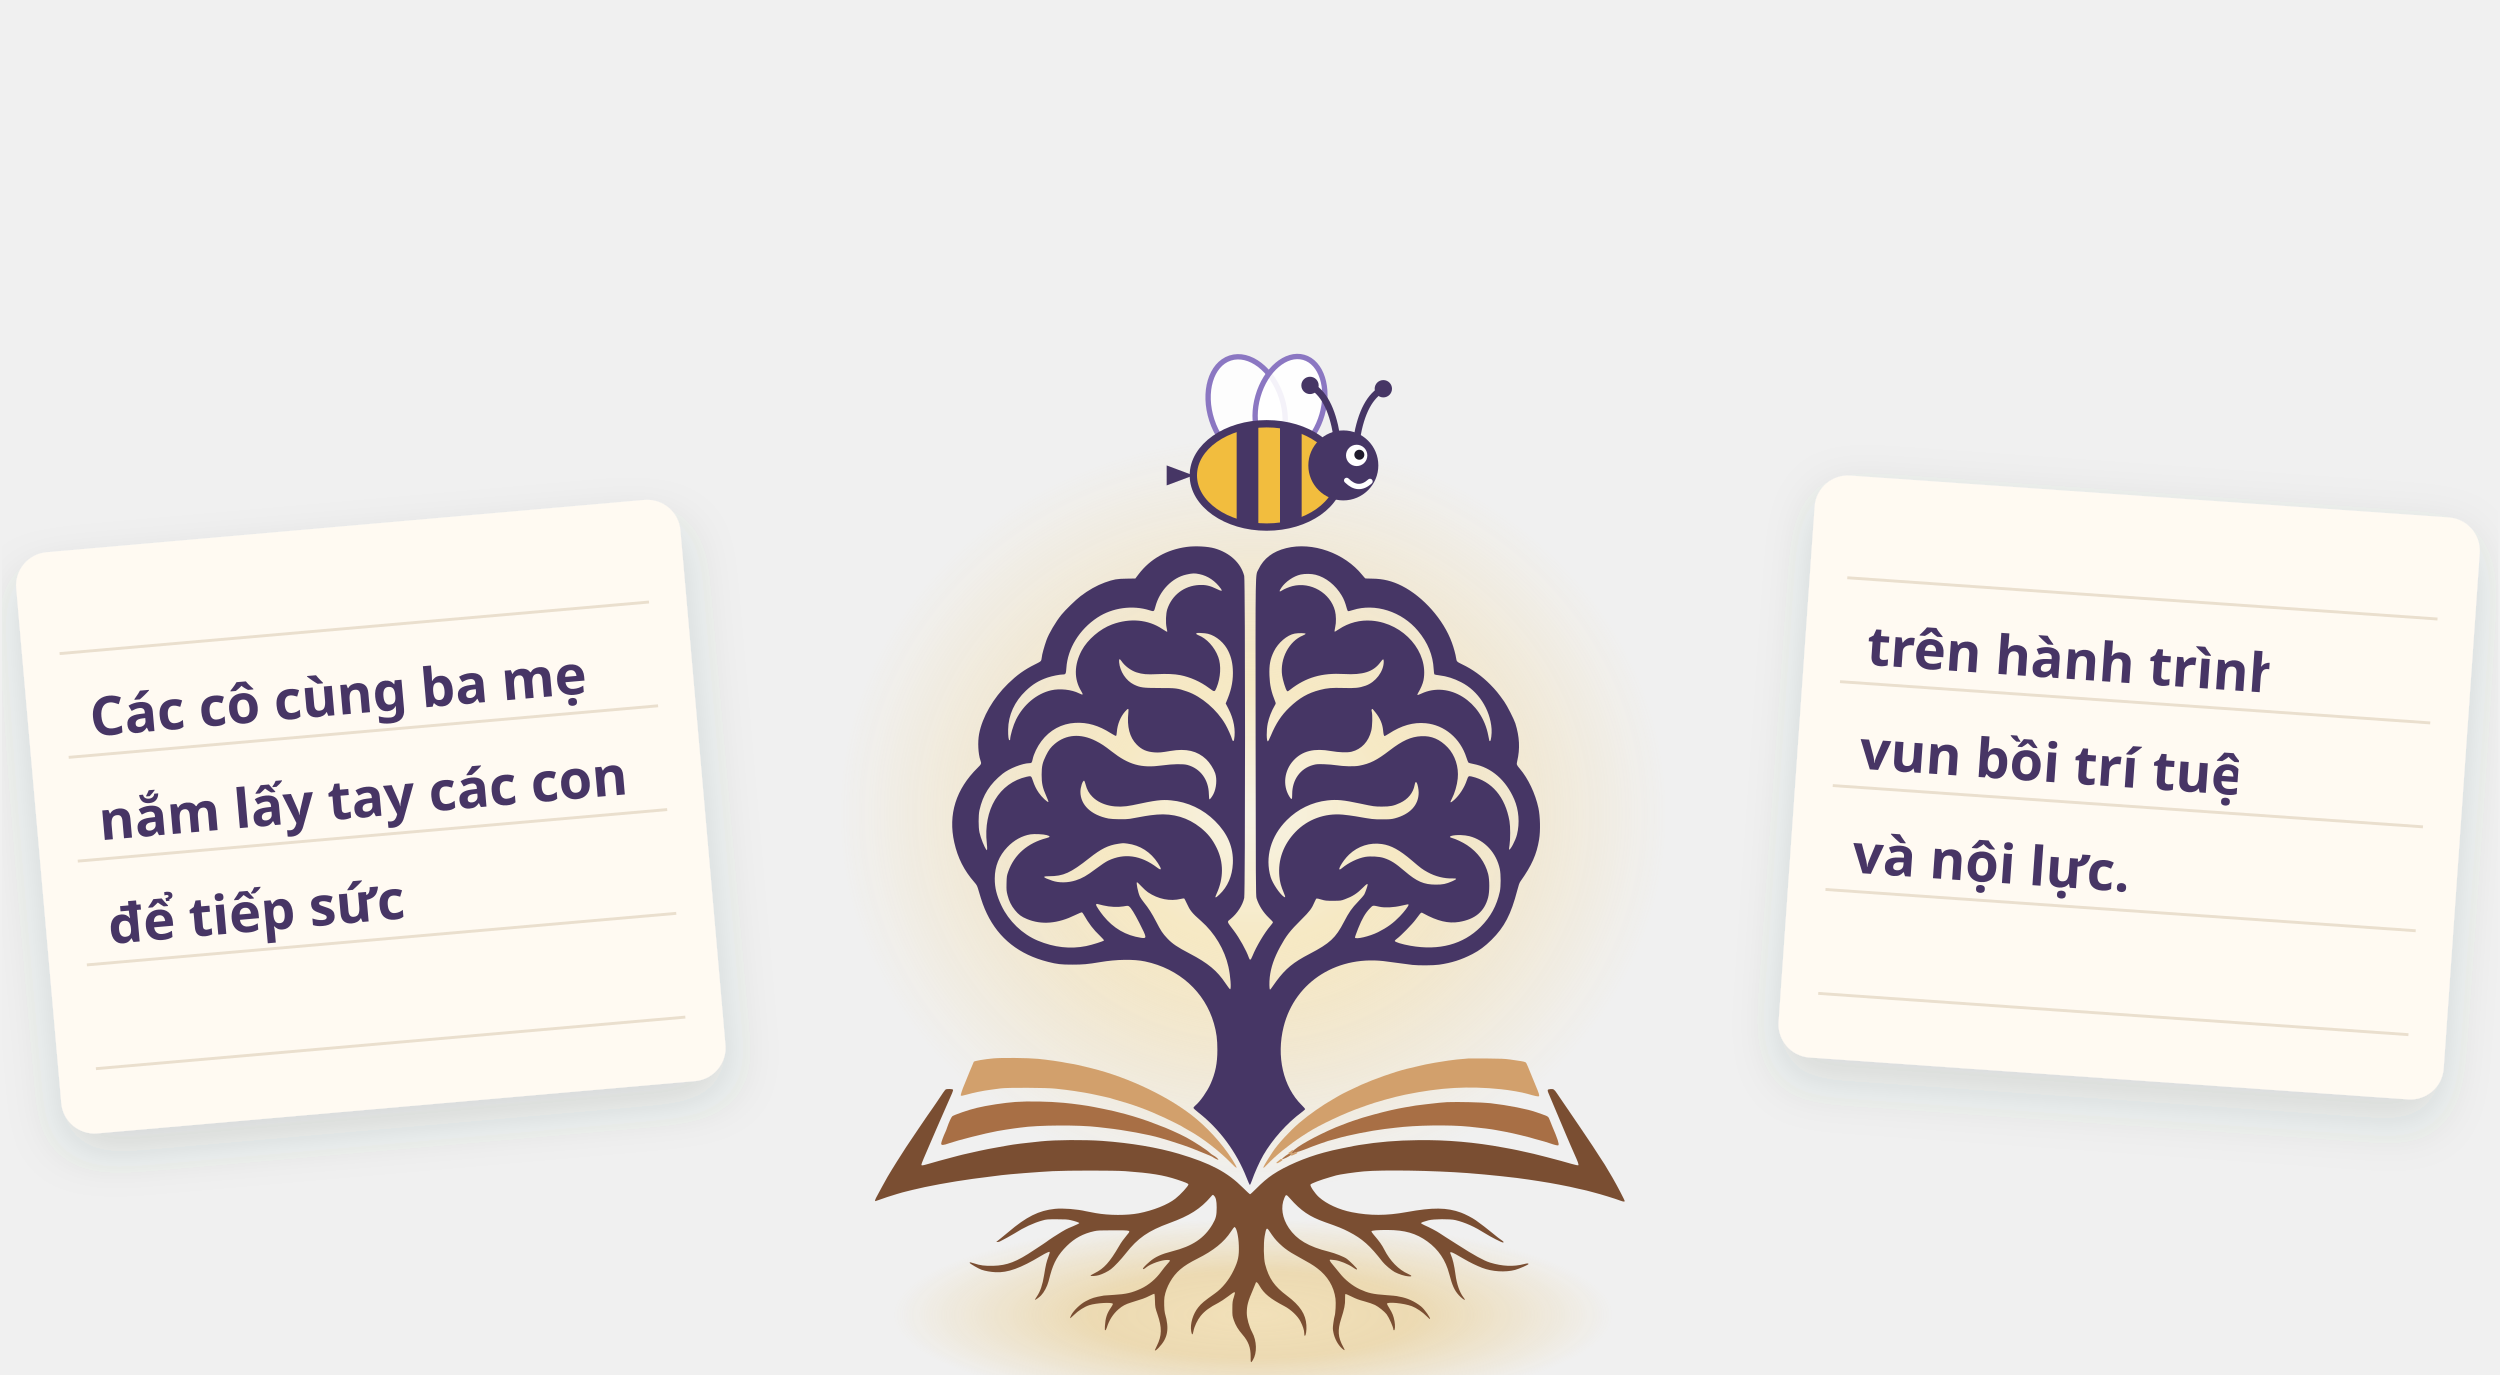
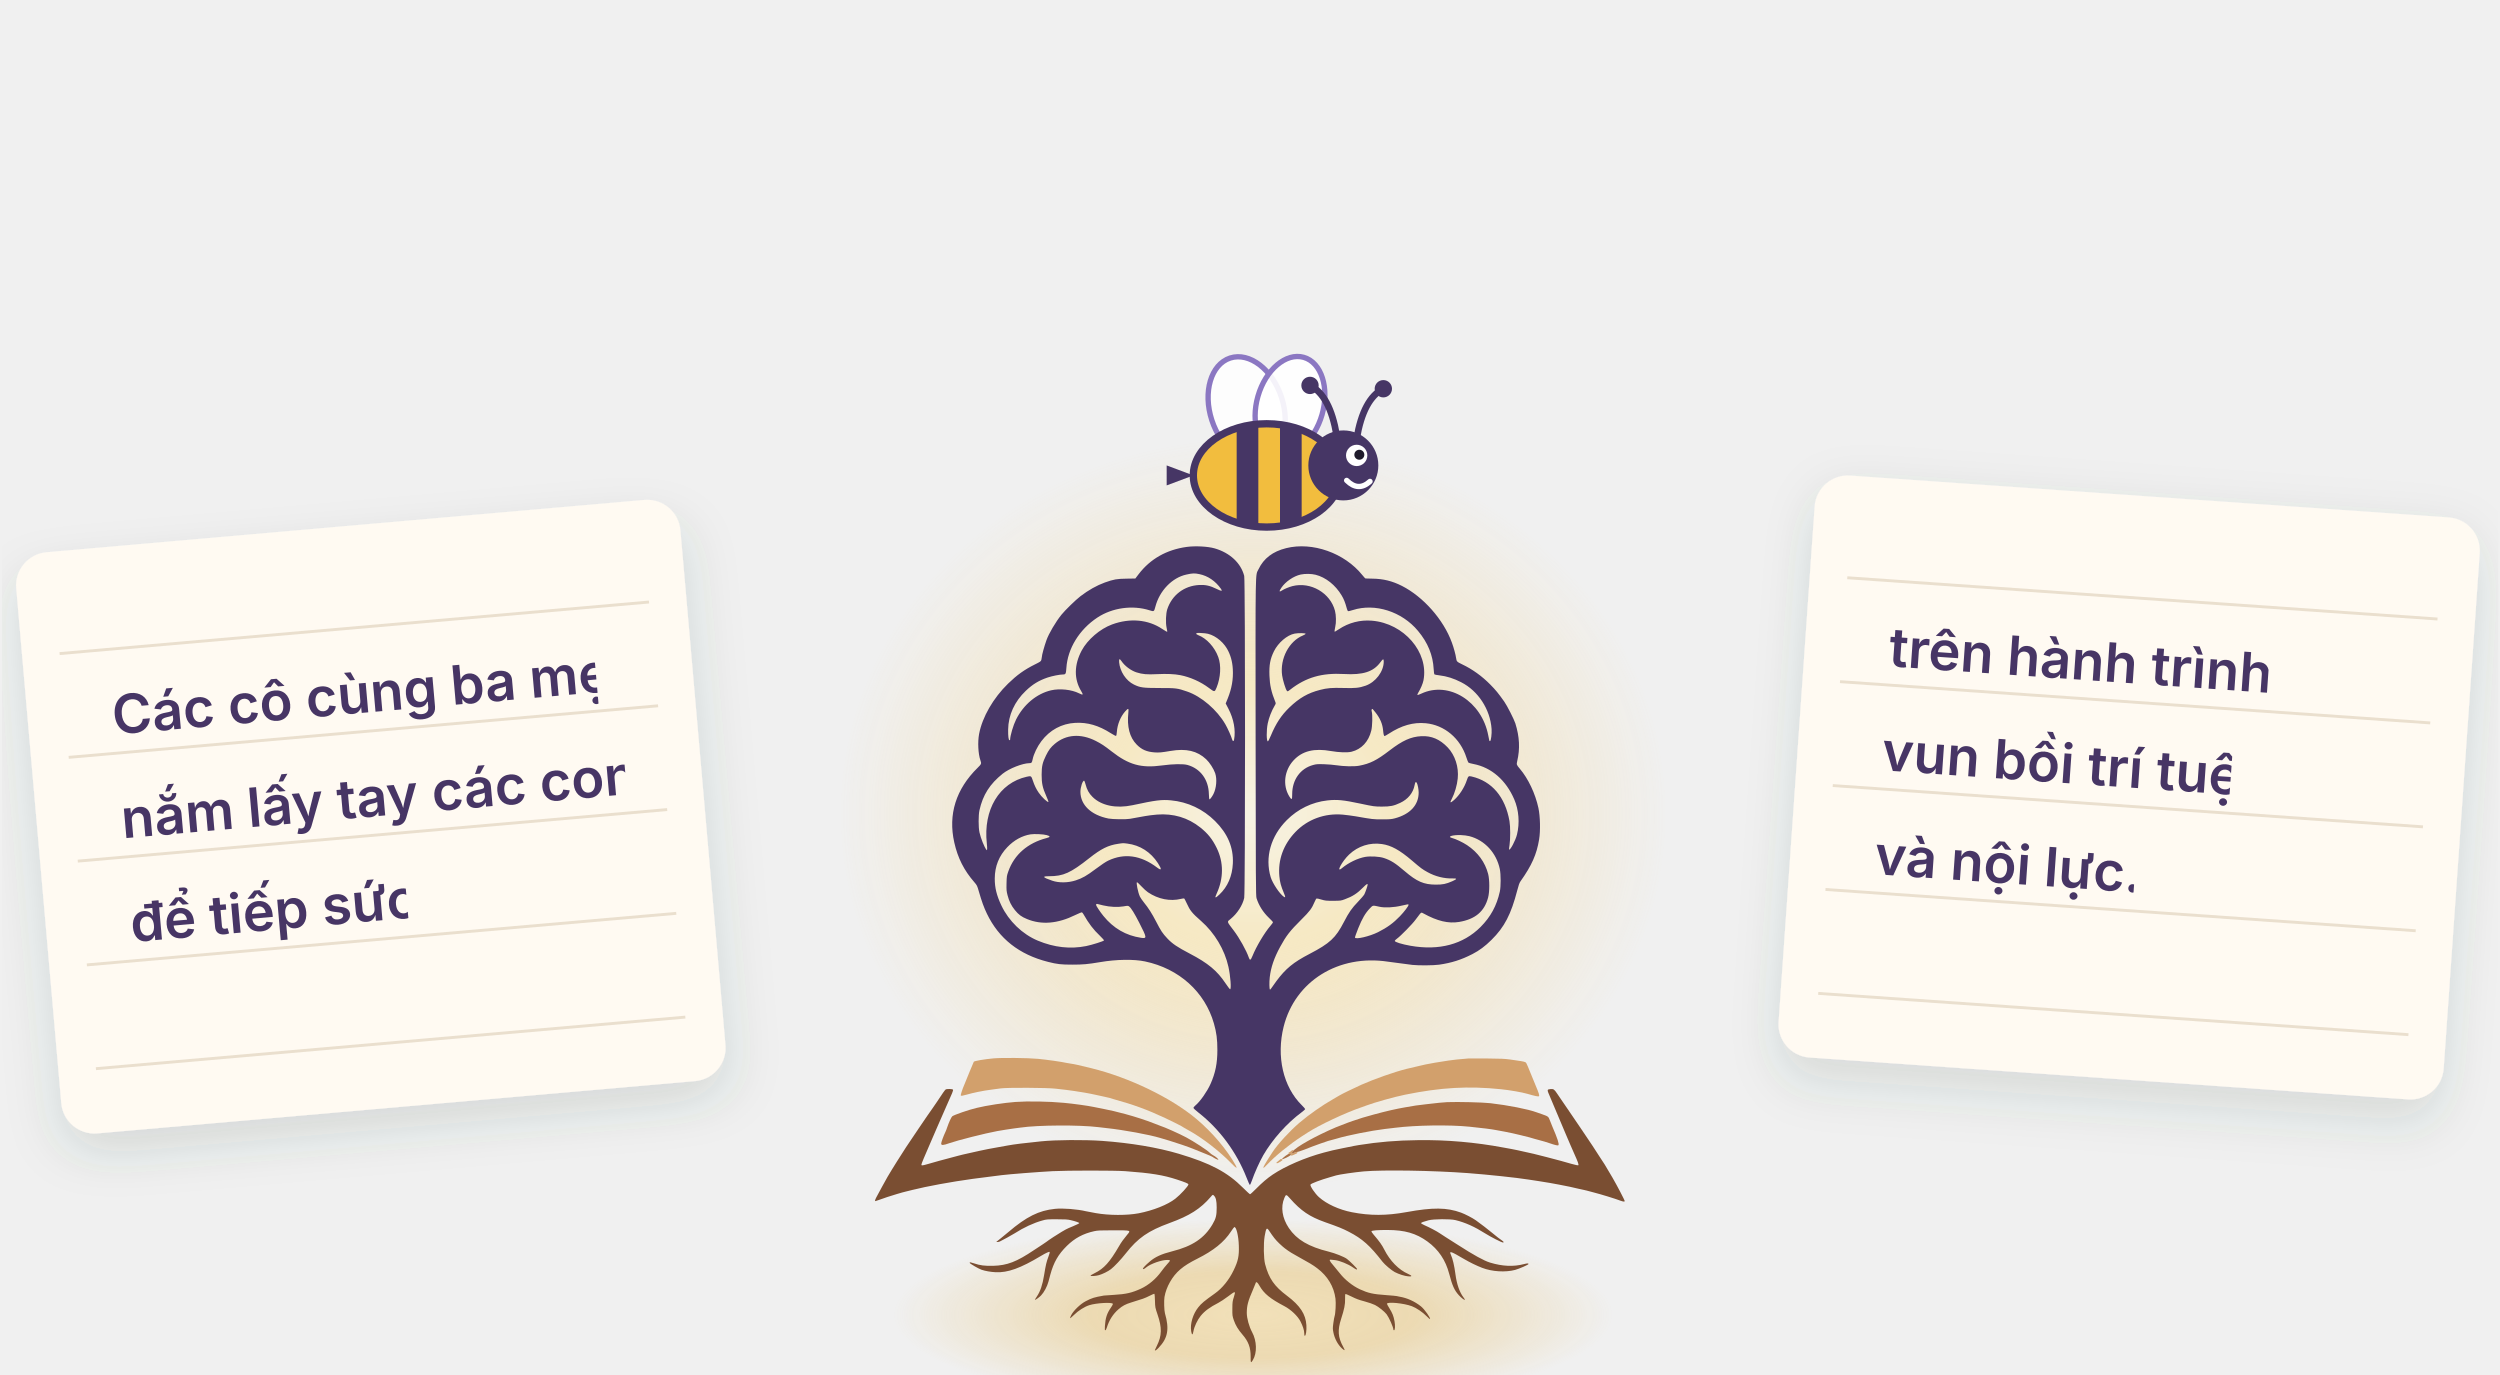
<svg xmlns="http://www.w3.org/2000/svg" viewBox="0 0 1200 660" aria-hidden="true" focusable="false">
  <defs>
    <radialGradient id="o-gm">
      <stop offset="0" stop-color="#F6C453" />
      <stop offset=".45" stop-color="#E3A92B" stop-opacity=".9" />
      <stop offset="1" stop-color="#E3A92B" stop-opacity="0" />
    </radialGradient>
    <radialGradient id="o-gn">
      <stop offset="0" stop-color="#FFF6D6" />
      <stop offset=".35" stop-color="#FFE08A" stop-opacity=".95" />
      <stop offset=".7" stop-color="#F6C453" stop-opacity=".35" />
      <stop offset="1" stop-color="#F6C453" stop-opacity="0" />
    </radialGradient>
    <linearGradient id="o-vang" x1="0" y1="0" x2="0" y2="1">
      <stop offset="0" stop-color="#FFE28A" />
      <stop offset=".55" stop-color="#F6C453" />
      <stop offset="1" stop-color="#E3A92B" />
    </linearGradient>
    <filter id="o-bong" x="-20%" y="-20%" width="140%" height="150%">
      <feDropShadow dx="0" dy="10" stdDeviation="12" flood-color="#2d5a46" flood-opacity=".14" />
    </filter>
    <filter id="o-hao" x="-30%" y="-30%" width="160%" height="160%">
      <feGaussianBlur stdDeviation="7" result="m" />
      <feMerge>
        <feMergeNode in="m" />
        <feMergeNode in="SourceGraphic" />
      </feMerge>
    </filter>
    <clipPath id="o-k-trai-0">
-       <rect x="-134.2" y="-83.8" height="46.8" width="256.1" />
+       <rect x="-123.5" y="-83.8" height="46.8" width="237.1" />
    </clipPath>
    <clipPath id="o-k-trai-1">
-       <rect x="-134.2" y="-33.8" height="46.8" width="268.3" />
+       <rect x="-123.5" y="-33.8" height="46.8" width="247" />
    </clipPath>
    <clipPath id="o-k-trai-2">
-       <rect x="-134.2" y="16.2" height="46.8" width="150.9" />
+       <rect x="-123.5" y="16.2" height="46.8" width="137.2" />
    </clipPath>
    <clipPath id="o-k-phai-0">
-       <rect x="-134.2" y="-83.8" height="46.8" width="197.3" />
+       <rect x="-123.5" y="-83.8" height="46.8" width="186.3" />
    </clipPath>
    <clipPath id="o-k-phai-1">
-       <rect x="-134.2" y="-33.8" height="46.8" width="185.9" />
+       <rect x="-123.5" y="-33.8" height="46.8" width="171.8" />
    </clipPath>
    <clipPath id="o-k-phai-2">
-       <rect x="-134.2" y="16.2" height="46.8" width="138.9" />
+       <rect x="-123.5" y="16.2" height="46.8" width="129.1" />
    </clipPath>
  </defs>
  <style>
    .o-canh { transform-box: fill-box; transform-origin: 50% 100%; animation: o-vo 0.11s ease-in-out infinite alternate; }
    @keyframes o-vo { from { transform: scaleY(1); } to { transform: scaleY(0.45); } }
    .o-than { animation: o-nhun 0.6s ease-in-out infinite alternate; }
    @keyframes o-nhun { from { transform: translateY(0); } to { transform: translateY(-4px); } }
-     .o-chu { font-family: "Be Vietnam Pro", system-ui, sans-serif; font-weight: 600; fill: #463665; }
+     .o-chu { font-family: -apple-system, BlinkMacSystemFont, "Inter", "Segoe UI", Roboto, sans-serif; font-weight: 600; fill: #463665; }
    .o-canh, .o-than { animation: none; }</style>
  <ellipse cx="601.5" cy="390.6" rx="198" ry="180" fill="url(#o-gn)" opacity=".45" />
  <ellipse cx="601.5" cy="631.1" rx="172.8" ry="46" fill="url(#o-gm)" opacity=".35" />
  <g transform="translate(178 392) rotate(-5)" filter="url(#o-bong)">
    <rect x="-160.0" y="-140.0" width="320" height="280" rx="16" fill="#fffaf2" />
    <line x1="-142" x2="142" y1="-91" y2="-91" stroke="#eadfce" stroke-width="1.4" />
    <line x1="-142" x2="142" y1="-41" y2="-41" stroke="#eadfce" stroke-width="1.4" />
    <line x1="-142" x2="142" y1="9" y2="9" stroke="#eadfce" stroke-width="1.4" />
    <line x1="-142" x2="142" y1="59" y2="59" stroke="#eadfce" stroke-width="1.4" />
    <line x1="-142" x2="142" y1="109" y2="109" stroke="#eadfce" stroke-width="1.4" />
    <g class="o-chu" font-size="26">
-       <text x="-130.2" y="-50" clip-path="url(#o-k-trai-0)">Các cô cùng ba mẹ</text>
-       <text x="-130.2" y="0" clip-path="url(#o-k-trai-1)">nắm lấy tay các con</text>
-       <text x="-130.2" y="50" clip-path="url(#o-k-trai-2)">để tiếp sức</text>
+       <text x="-119.5" y="-50" clip-path="url(#o-k-trai-0)">Các cô cùng ba mẹ</text>
+       <text x="-119.5" y="0" clip-path="url(#o-k-trai-1)">nắm lấy tay các con</text>
+       <text x="-119.5" y="50" clip-path="url(#o-k-trai-2)">để tiếp sức</text>
    </g>
  </g>
  <g transform="translate(1022 378) rotate(4)" filter="url(#o-bong)">
    <rect x="-160.0" y="-140.0" width="320" height="280" rx="16" fill="#fffaf2" />
    <line x1="-142" x2="142" y1="-91" y2="-91" stroke="#eadfce" stroke-width="1.4" />
    <line x1="-142" x2="142" y1="-41" y2="-41" stroke="#eadfce" stroke-width="1.4" />
    <line x1="-142" x2="142" y1="9" y2="9" stroke="#eadfce" stroke-width="1.4" />
    <line x1="-142" x2="142" y1="59" y2="59" stroke="#eadfce" stroke-width="1.4" />
    <line x1="-142" x2="142" y1="109" y2="109" stroke="#eadfce" stroke-width="1.4" />
    <g class="o-chu" font-size="26">
-       <text x="-130.2" y="-50" clip-path="url(#o-k-phai-0)">trên hành trình</text>
-       <text x="-130.2" y="0" clip-path="url(#o-k-phai-1)">vun bồi trí tuệ</text>
-       <text x="-130.2" y="50" clip-path="url(#o-k-phai-2)">và nội lực.</text>
+       <text x="-119.5" y="-50" clip-path="url(#o-k-phai-0)">trên hành trình</text>
+       <text x="-119.5" y="0" clip-path="url(#o-k-phai-1)">vun bồi trí tuệ</text>
+       <text x="-119.5" y="50" clip-path="url(#o-k-phai-2)">và nội lực.</text>
    </g>
  </g>
  <g transform="translate(420 262.2) scale(0.22059) translate(-177 -18)">
    <g transform="translate(0,1815) scale(0.1,-0.1)" fill="#D2A06C">
      <path d="M4345 6826 c-207 -20 -408 -54 -425 -73 -4 -4 -48 -109 -98 -233 -50 -124 -100 -247 -112 -275 -37 -83 -80 -217 -74 -227 7 -11 42 -6 124 18 135 40 369 88 530 108 69 9 166 22 215 29 146 20 1010 16 1195 -6 80 -9 186 -21 235 -27 50 -6 131 -17 180 -25 50 -8 148 -24 220 -35 71 -12 188 -35 260 -52 71 -16 152 -34 179 -39 26 -4 69 -15 95 -22 25 -8 64 -20 86 -26 441 -122 739 -231 1131 -414 166 -77 360 -176 404 -207 14 -9 61 -36 105 -60 296 -161 683 -461 942 -730 98 -101 125 -111 79 -27 -187 336 -507 714 -849 1002 -550 463 -1466 906 -2292 1108 -290 71 -362 87 -435 97 -41 6 -91 14 -110 19 -86 21 -424 69 -610 87 -218 21 -796 27 -975 10z" />
      <path d="M14680 6824 c-200 -16 -314 -28 -430 -45 -160 -23 -479 -77 -500 -85 -8 -3 -55 -14 -105 -24 -83 -18 -171 -39 -315 -74 -256 -64 -698 -220 -975 -343 -153 -68 -446 -211 -485 -237 -19 -13 -78 -47 -130 -76 -226 -127 -528 -338 -734 -514 -209 -178 -476 -469 -587 -641 -162 -249 -208 -329 -196 -341 4 -4 42 29 83 74 163 177 486 440 749 610 55 35 116 75 135 87 248 161 821 430 1160 545 30 10 80 28 110 40 180 68 610 188 845 236 778 158 1375 192 2084 119 189 -19 464 -67 576 -100 171 -50 240 -64 252 -52 15 15 2 59 -73 237 -29 69 -78 188 -109 265 -97 240 -94 233 -129 244 -32 11 -79 19 -311 52 -115 16 -206 21 -505 23 -201 2 -385 2 -410 0z" />
      <path d="M10833 4818 c-4 -7 -21 -20 -37 -28 -43 -22 -43 -38 -2 -46 36 -6 46 -18 24 -27 -7 -3 -3 -6 9 -6 19 -1 50 11 121 47 22 11 19 27 -5 30 -13 2 -33 -4 -45 -12 -12 -9 -33 -16 -46 -16 -23 0 -23 0 4 35 25 33 25 35 6 35 -12 0 -25 -6 -29 -12z" />
      <path d="M10579 4620 c-13 -11 -37 -31 -54 -44 -26 -21 -28 -25 -13 -31 11 -5 38 7 77 32 55 36 58 40 40 51 -24 15 -22 16 -50 -8z" />
    </g>
    <g transform="translate(0,1815) scale(0.1,-0.1)" fill="#A86F45">
      <path d="M4825 5878 c-250 -19 -617 -75 -845 -130 -173 -41 -490 -151 -529 -182 -19 -15 -74 -133 -107 -232 -14 -43 -34 -95 -44 -114 -34 -68 -90 -220 -90 -245 0 -46 39 -44 185 8 166 59 790 217 1035 261 126 22 264 44 360 57 47 6 112 14 145 19 378 56 1285 61 1695 10 41 -5 122 -15 180 -21 373 -40 927 -142 1165 -214 28 -8 120 -36 205 -61 85 -26 211 -67 280 -91 69 -25 136 -48 150 -53 14 -4 70 -26 125 -49 55 -23 159 -65 230 -93 72 -28 137 -57 145 -63 34 -26 110 -65 127 -65 25 1 -54 72 -111 99 -23 12 -57 37 -76 57 -52 53 -343 243 -510 332 -143 77 -474 224 -560 250 -19 6 -78 28 -130 50 -154 63 -422 150 -630 206 -220 58 -294 76 -465 110 -99 19 -200 40 -225 45 -125 27 -452 72 -650 90 -331 31 -776 39 -1055 19z" />
      <path d="M14220 5874 c-47 -2 -125 -8 -175 -14 -49 -5 -173 -19 -275 -31 -192 -21 -276 -33 -470 -69 -63 -12 -128 -24 -145 -27 -34 -5 -265 -58 -340 -78 -27 -7 -113 -30 -190 -50 -168 -44 -336 -96 -462 -141 -51 -19 -94 -34 -97 -34 -6 0 -212 -80 -268 -104 -439 -187 -873 -430 -940 -527 -28 -39 -28 -39 -5 -39 13 0 32 7 43 15 10 8 35 15 55 15 20 0 92 23 160 50 209 85 563 210 595 210 8 0 55 13 106 29 226 70 764 177 1053 211 55 6 154 18 220 26 448 57 1192 68 1625 23 296 -31 467 -52 575 -73 44 -8 132 -24 195 -36 63 -12 140 -28 170 -35 30 -8 107 -26 170 -40 63 -14 147 -35 185 -46 39 -11 93 -27 120 -35 28 -8 66 -18 85 -23 117 -31 163 -45 230 -68 138 -47 189 -58 201 -46 21 21 -20 147 -130 401 -15 37 -41 100 -56 140 -30 82 -36 86 -170 133 -44 15 -98 34 -120 42 -185 68 -621 154 -1005 198 -170 19 -700 32 -940 23z" />
      <path d="M10702 4705 c-105 -79 -97 -96 19 -40 80 40 127 75 98 75 -8 0 -23 3 -35 6 -14 4 -39 -9 -82 -41z" />
    </g>
    <g transform="translate(0,1815) scale(0.1,-0.1)" fill="#7A4E32">
      <path d="M3308 6150 c-16 -10 -75 -94 -196 -279 -34 -53 -75 -112 -90 -131 -15 -19 -68 -95 -117 -167 -50 -73 -134 -197 -187 -275 -192 -281 -373 -555 -466 -708 -52 -85 -102 -166 -112 -180 -30 -43 -155 -260 -210 -365 -29 -55 -77 -143 -106 -196 -52 -93 -64 -129 -45 -129 5 0 40 12 77 26 87 33 272 94 389 128 50 14 104 30 120 35 17 5 50 13 75 19 25 6 90 22 145 36 316 79 830 174 1315 241 94 13 204 27 625 80 166 21 809 71 1110 87 335 17 1339 17 1580 0 565 -42 826 -84 1127 -183 188 -62 248 -87 248 -106 0 -34 -174 -224 -286 -311 -167 -131 -483 -256 -798 -317 -255 -48 -645 -47 -931 4 -99 18 -196 36 -215 41 -189 45 -504 70 -673 52 -352 -36 -621 -170 -1017 -507 -52 -44 -124 -103 -158 -130 -121 -95 -111 -84 -80 -85 15 0 40 5 55 12 39 17 269 143 323 178 196 126 412 226 600 278 90 26 107 27 315 27 178 0 235 -3 300 -18 111 -26 190 -54 190 -66 0 -6 -60 -36 -133 -66 -73 -29 -147 -63 -165 -74 -18 -11 -54 -32 -82 -47 -54 -29 -309 -196 -338 -222 -9 -8 -39 -29 -67 -46 -27 -17 -115 -75 -196 -129 -385 -259 -587 -336 -895 -345 -182 -4 -284 9 -415 54 -81 27 -94 29 -94 11 0 -16 197 -130 260 -151 84 -28 195 -47 305 -53 263 -13 539 86 985 354 107 64 180 97 189 88 7 -7 -2 -43 -25 -103 -44 -118 -57 -173 -94 -400 -35 -217 -83 -357 -159 -469 -27 -40 -46 -73 -42 -73 16 0 98 59 133 96 67 70 134 195 163 304 10 36 28 103 40 150 72 266 172 441 359 625 171 169 356 268 597 321 72 16 130 19 411 19 397 0 389 2 306 -96 -79 -95 -130 -165 -178 -249 -201 -347 -328 -488 -526 -585 -52 -26 -94 -50 -94 -56 0 -16 112 -10 181 10 83 24 199 81 264 131 74 57 218 210 320 340 266 339 490 494 956 664 437 159 672 309 896 570 41 48 43 49 62 32 49 -44 65 -112 66 -266 0 -171 -16 -237 -91 -365 -175 -300 -439 -477 -874 -586 -235 -59 -377 -124 -496 -228 -91 -79 -144 -135 -144 -152 0 -19 27 -8 73 30 92 77 330 161 455 161 78 0 78 -7 1 -90 -33 -36 -91 -108 -129 -161 -116 -161 -277 -297 -442 -373 -199 -92 -328 -121 -593 -136 -99 -5 -196 -12 -215 -15 -212 -38 -257 -51 -395 -123 -114 -59 -263 -201 -314 -300 -18 -35 -30 -66 -27 -70 4 -3 41 28 84 70 95 95 229 180 336 214 150 48 497 68 512 29 3 -7 -15 -42 -39 -77 -90 -128 -123 -229 -134 -406 -5 -76 -3 -92 8 -92 9 0 22 22 33 57 50 163 136 298 257 402 84 73 151 108 274 146 250 76 298 93 394 142 57 30 108 50 112 46 4 -4 9 -73 11 -153 4 -144 5 -146 56 -297 99 -288 95 -461 -13 -678 -25 -49 -45 -93 -45 -97 0 -21 31 -2 81 50 201 209 238 407 138 752 -17 58 -23 279 -10 354 20 113 58 216 120 326 124 217 278 349 591 505 356 178 585 362 735 592 33 51 66 94 72 97 43 18 94 -188 100 -405 7 -226 -15 -331 -113 -534 -99 -207 -246 -389 -404 -501 -245 -175 -291 -214 -364 -303 -117 -144 -183 -363 -156 -522 16 -91 33 -90 50 4 18 99 87 244 157 330 89 108 193 185 388 286 44 23 136 84 205 136 168 127 172 126 128 -15 -28 -87 -31 -107 -32 -250 -1 -151 0 -157 32 -252 37 -108 95 -205 189 -313 129 -149 178 -282 177 -478 -1 -141 4 -148 48 -76 95 155 88 417 -17 609 -65 120 -115 303 -115 417 1 163 26 256 137 512 25 57 49 116 53 130 12 49 41 32 87 -51 95 -169 234 -283 542 -444 140 -73 291 -216 349 -331 52 -102 82 -194 82 -253 0 -45 4 -60 14 -60 22 0 40 119 33 229 -14 240 -137 428 -421 641 -279 209 -394 376 -477 687 -33 125 -38 446 -10 612 31 174 45 194 92 124 100 -150 142 -203 225 -283 52 -49 107 -98 122 -107 15 -10 45 -32 67 -49 22 -18 103 -67 180 -109 296 -164 360 -202 458 -276 225 -169 363 -397 397 -661 13 -93 0 -329 -19 -381 -6 -15 -18 -82 -27 -148 -15 -113 -15 -128 0 -204 27 -139 100 -273 190 -353 64 -56 70 -45 22 41 -112 203 -123 359 -44 602 70 217 90 315 87 439 -1 52 1 98 5 104 4 6 56 -15 134 -54 99 -50 160 -73 282 -105 92 -25 186 -57 230 -79 79 -40 206 -142 253 -203 52 -69 147 -282 147 -332 0 -8 6 -15 14 -15 22 0 28 97 11 193 -20 114 -45 178 -110 282 -30 48 -55 93 -55 100 0 50 366 15 543 -52 95 -35 236 -131 318 -215 38 -39 72 -68 75 -65 20 20 -121 217 -196 277 -137 109 -303 184 -463 210 -32 5 -61 11 -66 14 -4 3 -108 12 -230 21 -284 20 -388 43 -569 126 -159 73 -331 211 -438 349 -32 41 -96 119 -142 173 -88 101 -98 131 -45 122 15 -2 53 -6 84 -9 98 -10 287 -86 391 -160 70 -48 88 -55 88 -33 0 14 -163 177 -221 220 -59 44 -256 123 -394 157 -442 109 -699 262 -869 513 -147 219 -183 459 -98 657 35 82 41 81 123 -12 236 -268 426 -397 759 -515 299 -105 382 -139 520 -210 293 -151 460 -299 735 -654 49 -63 195 -186 265 -223 91 -47 213 -86 293 -93 90 -8 90 12 0 52 -207 90 -397 284 -523 534 -48 96 -104 175 -228 319 -30 34 -52 68 -49 76 7 18 137 29 347 28 379 -1 624 -72 870 -250 241 -175 397 -406 475 -706 67 -255 112 -356 209 -463 55 -60 122 -111 132 -100 3 3 -11 27 -32 54 -83 107 -147 292 -173 498 -25 190 -60 342 -101 431 -40 88 -2 75 292 -98 125 -73 264 -141 388 -189 216 -84 506 -102 718 -46 91 25 292 113 292 128 0 18 -24 18 -97 -1 -231 -60 -466 -50 -738 32 -133 40 -361 166 -705 388 -96 62 -213 137 -260 165 -47 29 -108 68 -135 88 -55 39 -219 125 -333 175 -41 18 -72 38 -70 44 5 14 55 32 163 61 112 29 470 32 585 4 211 -51 416 -143 650 -291 112 -72 355 -196 383 -196 29 0 19 18 -30 51 -53 36 -91 66 -192 149 -107 89 -250 199 -366 282 -73 52 -231 134 -323 168 -311 113 -611 116 -1187 11 -435 -79 -793 -80 -1190 -2 -276 54 -549 179 -714 327 -88 79 -202 248 -185 275 14 23 227 104 419 158 61 18 124 36 140 41 67 20 412 70 600 87 425 37 1514 19 2264 -37 436 -33 1060 -99 1316 -140 33 -5 137 -21 230 -35 94 -14 204 -32 245 -40 41 -8 127 -24 190 -35 151 -28 338 -67 425 -90 39 -10 88 -21 110 -24 22 -4 54 -11 70 -16 17 -5 84 -23 150 -40 160 -41 461 -133 585 -180 60 -22 86 -25 94 -11 6 9 -164 335 -266 511 -90 155 -148 253 -172 290 -13 19 -61 94 -108 165 -46 72 -115 177 -152 235 -37 58 -146 220 -242 360 -95 140 -207 305 -248 365 -41 61 -112 164 -157 230 -45 66 -104 153 -131 192 -57 86 -75 97 -140 91 -78 -8 -78 -11 -13 -160 31 -73 66 -155 77 -183 79 -192 211 -505 268 -635 38 -85 85 -195 105 -245 21 -49 61 -142 90 -205 68 -150 92 -217 79 -229 -5 -6 -61 5 -149 30 -77 22 -180 51 -230 65 -104 29 -543 143 -595 154 -64 14 -314 70 -355 79 -22 6 -80 17 -130 26 -49 9 -124 23 -165 30 -615 116 -1243 170 -1860 162 -476 -6 -856 -38 -1285 -106 -76 -12 -78 -13 -365 -71 -199 -40 -230 -48 -405 -94 -406 -109 -837 -295 -1110 -478 -120 -81 -230 -175 -367 -313 -62 -63 -119 -115 -127 -115 -7 0 -76 63 -153 140 -337 338 -706 534 -1393 739 -462 138 -1051 237 -1675 282 -385 27 -1005 23 -1325 -10 -374 -38 -583 -64 -725 -90 -30 -5 -118 -21 -195 -35 -77 -15 -180 -33 -230 -42 -77 -14 -236 -49 -545 -119 -36 -9 -81 -20 -100 -25 -19 -5 -93 -25 -165 -44 -188 -49 -341 -91 -494 -136 -136 -39 -151 -40 -151 -15 0 17 67 180 190 460 51 116 123 282 160 370 37 88 120 277 184 420 143 317 160 360 153 380 -7 17 -130 21 -159 5z" />
    </g>
    <g transform="translate(0,1815) scale(0.1,-0.1)" fill="#463665">
      <path d="M8550 17955 c-437 -61 -789 -261 -1042 -591 l-73 -96 -190 -3 c-215 -3 -280 -15 -474 -84 -175 -63 -359 -167 -531 -299 -106 -82 -332 -302 -413 -402 -124 -154 -274 -408 -325 -551 -50 -140 -102 -330 -102 -373 0 -11 -5 -37 -10 -57 -10 -34 -18 -40 -143 -102 -228 -114 -385 -226 -581 -416 -324 -316 -561 -727 -631 -1096 -33 -176 -20 -435 29 -574 26 -71 22 -81 -60 -161 -473 -465 -646 -1016 -509 -1625 76 -339 212 -608 438 -867 56 -65 61 -74 97 -200 63 -219 109 -346 175 -483 261 -543 703 -891 1331 -1049 200 -51 284 -60 529 -60 233 0 331 9 600 54 354 61 737 67 979 16 742 -156 1304 -662 1501 -1351 56 -196 75 -342 75 -580 0 -285 -43 -498 -149 -735 -74 -166 -227 -384 -327 -466 -24 -20 -44 -45 -44 -55 0 -11 43 -51 113 -106 452 -354 822 -854 1040 -1407 34 -88 67 -161 73 -163 6 -2 26 38 43 89 61 176 169 416 251 559 198 342 516 698 833 932 42 31 77 63 77 70 0 7 -32 44 -71 82 -408 401 -560 1063 -396 1715 250 989 1194 1575 2272 1410 100 -15 434 -59 530 -70 134 -15 463 -12 580 5 271 39 482 106 725 231 150 77 276 171 415 309 282 278 425 555 561 1079 29 113 46 161 70 195 245 346 351 584 405 911 31 186 24 500 -15 684 -67 313 -224 644 -406 856 -71 84 -73 89 -55 167 63 268 50 526 -41 818 -28 88 -180 388 -242 475 -133 187 -182 247 -302 369 -182 185 -390 335 -613 441 -116 56 -121 61 -132 135 -10 76 -52 229 -93 340 -180 497 -621 996 -1086 1232 -211 107 -407 155 -641 158 -77 1 -145 3 -151 4 -7 0 -38 34 -70 74 -386 480 -1086 728 -1656 586 -294 -73 -490 -223 -603 -460 -71 -150 -66 150 -63 -3664 3 -3182 5 -3444 20 -3493 49 -158 143 -306 269 -427 49 -46 89 -90 89 -97 0 -7 -25 -42 -56 -78 -128 -149 -307 -449 -390 -655 -40 -98 -56 -105 -81 -33 -51 150 -205 426 -327 586 -158 209 -151 185 -66 254 142 115 259 296 294 455 24 109 24 6912 0 7007 -71 280 -311 504 -644 600 -152 43 -421 57 -610 31z m276 -591 c188 -38 353 -151 473 -322 37 -54 13 -54 -94 -1 -145 71 -242 93 -380 86 -327 -16 -594 -219 -696 -530 -29 -89 -37 -286 -15 -394 9 -44 16 -83 16 -86 0 -16 -26 -3 -108 52 -306 207 -703 243 -1092 100 -264 -97 -536 -331 -663 -569 -165 -311 -169 -621 -11 -881 52 -86 44 -94 -46 -49 -164 82 -419 109 -610 65 -313 -74 -597 -310 -760 -635 -61 -122 -130 -355 -130 -441 0 -5 -6 -9 -14 -9 -20 0 -31 88 -29 230 4 315 139 611 385 845 150 143 282 223 475 289 98 33 264 66 336 66 55 0 63 15 71 138 27 426 281 840 676 1101 325 214 765 275 1135 157 97 -31 97 -30 126 79 90 347 365 632 675 699 137 30 176 31 280 10z m2530 -14 c221 -55 435 -225 569 -452 48 -80 76 -151 111 -280 8 -31 20 -58 27 -61 7 -2 53 8 102 24 485 156 1070 -31 1421 -453 215 -258 325 -528 341 -835 3 -58 10 -106 17 -112 6 -5 54 -14 106 -20 162 -19 314 -67 475 -150 371 -189 632 -590 662 -1018 7 -102 -13 -263 -34 -263 -16 0 -15 -3 -38 120 -139 745 -857 1195 -1458 913 -42 -20 -80 -33 -84 -29 -4 4 2 24 15 44 55 90 103 202 117 275 117 611 -426 1239 -1120 1297 -255 22 -507 -43 -720 -185 -46 -30 -86 -55 -89 -55 -10 0 -6 47 9 107 22 86 20 251 -6 349 -101 388 -529 637 -924 537 -75 -19 -183 -64 -232 -97 -61 -42 -64 -16 -8 65 89 130 266 250 416 283 98 21 232 19 325 -4z m-2406 -1274 c172 -13 375 -155 480 -336 76 -132 117 -277 126 -447 12 -217 -23 -417 -110 -634 l-45 -110 60 -116 c116 -225 159 -465 123 -670 -8 -45 -31 -41 -44 6 -16 61 -95 238 -146 326 -181 315 -522 608 -833 714 -212 73 -237 76 -596 76 -367 1 -425 9 -562 76 -171 83 -304 285 -321 487 -6 76 11 83 51 23 70 -105 206 -207 329 -246 129 -41 229 -49 449 -38 210 10 376 3 503 -22 217 -43 441 -143 620 -277 127 -95 127 -94 169 8 89 218 103 481 36 664 -79 215 -252 405 -432 474 -26 10 -47 24 -47 31 0 22 28 24 190 11z m2190 -10 c0 -7 -25 -24 -55 -36 -306 -124 -507 -507 -456 -871 13 -97 75 -299 101 -331 18 -22 18 -22 75 22 342 267 689 367 1169 340 415 -24 640 48 792 254 60 81 74 84 74 14 -1 -214 -177 -447 -397 -523 -135 -47 -226 -57 -478 -49 -255 7 -354 -1 -512 -42 -262 -67 -450 -175 -667 -383 -174 -168 -291 -345 -402 -611 -30 -73 -58 -125 -65 -125 -32 0 -34 240 -3 390 26 126 83 272 151 387 26 43 27 49 14 80 -86 212 -121 366 -128 575 -8 233 16 360 98 528 92 186 287 353 449 384 78 15 240 13 240 -3z m-3857 -1713 c-33 -310 27 -542 182 -699 109 -111 219 -158 393 -170 95 -6 144 -2 342 32 343 58 582 2 776 -181 75 -70 163 -207 196 -303 44 -129 27 -327 -39 -457 -28 -54 -74 -116 -85 -113 -6 2 -11 53 -13 118 -7 312 -184 552 -465 631 -92 26 -319 22 -550 -10 -457 -63 -727 12 -1100 304 -155 121 -224 167 -346 229 -327 166 -646 143 -891 -63 -88 -74 -133 -133 -193 -256 -76 -155 -93 -230 -94 -415 0 -189 20 -285 100 -464 29 -66 51 -123 48 -128 -14 -21 -148 105 -212 200 -54 78 -94 162 -126 259 -36 108 -38 109 -132 88 -600 -133 -952 -719 -871 -1450 12 -110 10 -165 -6 -144 -49 63 -124 250 -154 384 -24 112 -24 370 0 480 74 334 225 571 507 797 143 113 432 227 581 228 45 0 54 10 69 83 24 117 100 276 190 395 184 244 442 383 736 399 270 14 509 -55 777 -226 54 -34 104 -60 111 -58 8 3 15 35 19 89 11 161 80 330 178 441 71 80 83 77 72 -20z m5377 1 c101 -127 154 -251 166 -391 8 -86 18 -123 34 -123 6 0 45 23 88 50 278 181 533 254 804 229 409 -38 755 -329 887 -746 18 -56 38 -107 45 -112 7 -6 57 -19 112 -30 387 -75 704 -350 884 -769 100 -231 122 -517 59 -767 -31 -127 -149 -349 -172 -325 -3 3 2 46 10 95 20 129 20 406 -1 525 -93 527 -382 867 -824 970 -66 15 -74 9 -103 -78 -53 -163 -163 -332 -280 -435 -85 -74 -97 -66 -45 33 60 114 111 288 126 435 26 250 -58 509 -218 677 -171 179 -353 257 -576 245 -225 -12 -407 -94 -691 -312 -276 -212 -422 -286 -662 -331 -106 -20 -341 -14 -498 11 -55 9 -172 19 -261 22 -143 4 -169 3 -241 -17 -278 -75 -455 -322 -455 -633 1 -128 -11 -137 -65 -47 -146 240 -107 562 94 780 190 206 448 270 820 203 171 -30 354 -36 443 -14 215 53 371 219 429 460 24 95 30 345 10 415 -10 35 -3 54 18 56 2 0 30 -34 63 -76z m-6310 -1560 c31 -121 75 -201 154 -279 191 -189 513 -256 868 -180 513 110 633 125 838 106 365 -34 699 -191 960 -451 276 -275 402 -574 387 -920 -13 -277 -112 -508 -293 -679 -92 -88 -108 -83 -60 20 154 333 154 683 1 994 -94 192 -193 315 -357 446 -269 214 -588 309 -943 280 -82 -7 -197 -21 -255 -32 -58 -11 -145 -26 -195 -35 -49 -9 -112 -20 -138 -25 -79 -15 -382 -11 -467 6 -379 76 -609 296 -610 581 0 105 50 252 82 242 6 -2 18 -35 28 -74z m7211 24 c19 -36 38 -137 39 -204 1 -274 -185 -476 -520 -565 -74 -19 -110 -22 -275 -22 -196 0 -203 1 -580 67 -77 13 -202 29 -277 36 -392 35 -766 -103 -1030 -378 -261 -273 -382 -606 -349 -962 12 -133 33 -211 101 -373 35 -84 34 -99 -4 -74 -88 58 -246 294 -286 427 -128 431 2 892 350 1240 241 242 550 392 883 429 208 23 340 11 717 -69 290 -62 310 -65 470 -65 184 0 258 15 398 81 170 79 283 218 314 387 13 70 28 84 49 45z m-8053 -1134 c82 -23 80 -42 -8 -65 -408 -106 -700 -361 -828 -722 -35 -98 -36 -108 -40 -262 -3 -145 -1 -169 22 -258 33 -129 81 -227 160 -324 79 -98 143 -146 264 -195 314 -131 669 -101 1049 87 73 35 138 62 146 59 8 -3 24 -24 37 -47 107 -190 215 -333 351 -460 53 -51 94 -98 92 -104 -6 -17 -261 -97 -388 -123 -345 -69 -697 -30 -1050 117 -337 140 -634 426 -795 766 -103 218 -145 388 -144 587 1 266 92 493 274 683 145 152 320 248 504 278 83 13 283 4 354 -17z m9197 -23 c332 -87 587 -363 661 -716 24 -116 24 -383 0 -490 -68 -308 -200 -550 -420 -771 -378 -377 -901 -517 -1521 -408 -192 34 -345 81 -345 107 0 7 21 29 48 48 78 55 345 328 405 414 31 44 72 98 91 120 35 40 35 40 78 16 305 -168 544 -225 778 -186 351 59 550 226 631 530 34 127 34 387 1 514 -67 256 -225 472 -457 626 -92 62 -249 136 -327 156 -117 30 4 70 192 64 64 -2 136 -12 185 -24z m-7445 -161 c276 -34 511 -185 667 -427 88 -136 81 -170 -19 -94 -354 268 -711 318 -1064 150 -51 -24 -153 -92 -270 -180 -200 -150 -289 -201 -434 -249 -167 -55 -368 -58 -515 -7 -210 73 -227 97 -67 97 311 0 466 70 877 395 254 201 410 279 625 310 112 17 103 17 200 5z m5540 -10 c203 -29 386 -130 655 -360 196 -168 223 -188 341 -253 166 -92 362 -141 539 -135 107 3 106 -13 -5 -62 -136 -59 -205 -74 -360 -73 -257 1 -409 66 -674 293 -204 175 -301 236 -452 286 -96 33 -294 44 -409 24 -162 -29 -362 -126 -504 -244 -140 -118 -1 147 156 296 194 184 452 266 713 228z m-5232 -921 c47 -50 110 -108 141 -128 221 -150 482 -202 719 -144 42 11 67 12 73 6 6 -6 29 -53 53 -104 69 -154 117 -214 311 -383 294 -257 515 -627 596 -999 45 -204 65 -487 36 -487 -7 0 -51 57 -98 127 -183 276 -382 441 -782 650 -268 140 -376 213 -484 327 -108 115 -139 162 -245 367 -91 177 -169 299 -267 419 -34 41 -72 98 -86 125 -43 91 -88 315 -63 315 6 0 49 -41 96 -91z m4922 37 c0 -22 -48 -163 -71 -209 -12 -23 -74 -96 -138 -162 -133 -137 -198 -229 -308 -442 -179 -347 -305 -463 -748 -694 -351 -182 -519 -320 -719 -589 -39 -52 -85 -116 -101 -142 -17 -27 -34 -46 -40 -45 -15 5 -18 159 -5 271 25 214 95 420 227 661 130 239 211 344 459 590 189 188 227 240 290 387 15 37 34 70 42 73 7 3 55 -7 105 -23 85 -25 105 -27 257 -27 161 1 167 1 255 34 166 60 270 128 400 260 67 69 95 85 95 57z m-5755 -451 c148 -35 317 -43 445 -21 91 16 95 16 120 -2 43 -32 115 -149 219 -352 171 -334 172 -349 40 -330 -331 50 -601 207 -821 478 -68 84 -158 219 -158 237 0 17 12 26 29 21 9 -3 66 -17 126 -31z m6645 12 c0 -26 -94 -151 -188 -248 -140 -147 -278 -247 -477 -347 -182 -91 -484 -162 -501 -118 -3 7 29 99 71 203 85 212 156 333 254 434 67 70 57 68 211 34 111 -25 316 -15 475 24 140 33 155 35 155 18z" />
    </g>
  </g>
  <g transform="translate(608 228.2)">
    <g class="o-than">
      <g transform="scale(1.6)">
        <g class="o-canh">
          <ellipse cx="-6" cy="-20" rx="11" ry="16" fill="#ffffff" fill-opacity=".85" stroke="#8B77C2" stroke-width="1.6" transform="rotate(-18 -6 -20)" />
        </g>
        <g class="o-canh">
          <ellipse cx="7" cy="-21" rx="10" ry="15" fill="#ffffff" fill-opacity=".9" stroke="#8B77C2" stroke-width="1.6" transform="rotate(16 7 -21)" />
        </g>
        <clipPath id="o-tg">
          <ellipse cx="0" cy="0" rx="22" ry="15.5" />
        </clipPath>
        <ellipse cx="0" cy="0" rx="22" ry="15.5" fill="#F2BD3E" stroke="#463665" stroke-width="2.2" />
        <g clip-path="url(#o-tg)" fill="#463665">
          <rect x="-9" y="-20" width="6.5" height="40" />
          <rect x="4" y="-20" width="6.5" height="40" />
        </g>
        <path d="M-22 0 L-30 -3 L-30 3 Z" fill="#463665" />
        <circle cx="23" cy="-3" r="10.5" fill="#463665" />
        <circle cx="27" cy="-6" r="3.2" fill="#ffffff" />
        <circle cx="27.8" cy="-6.2" r="1.5" fill="#1f1b2b" />
        <path d="M24 1.5 Q27.5 5 31 1.8" fill="none" stroke="#ffffff" stroke-width="1.6" stroke-linecap="round" />
        <path d="M21 -12 Q19 -24 13 -27" fill="none" stroke="#463665" stroke-width="2" stroke-linecap="round" />
        <circle cx="13" cy="-27" r="2.6" fill="#463665" />
        <path d="M27 -11 Q29 -23 35 -26" fill="none" stroke="#463665" stroke-width="2" stroke-linecap="round" />
        <circle cx="35" cy="-26" r="2.6" fill="#463665" />
      </g>
    </g>
  </g>
</svg>
